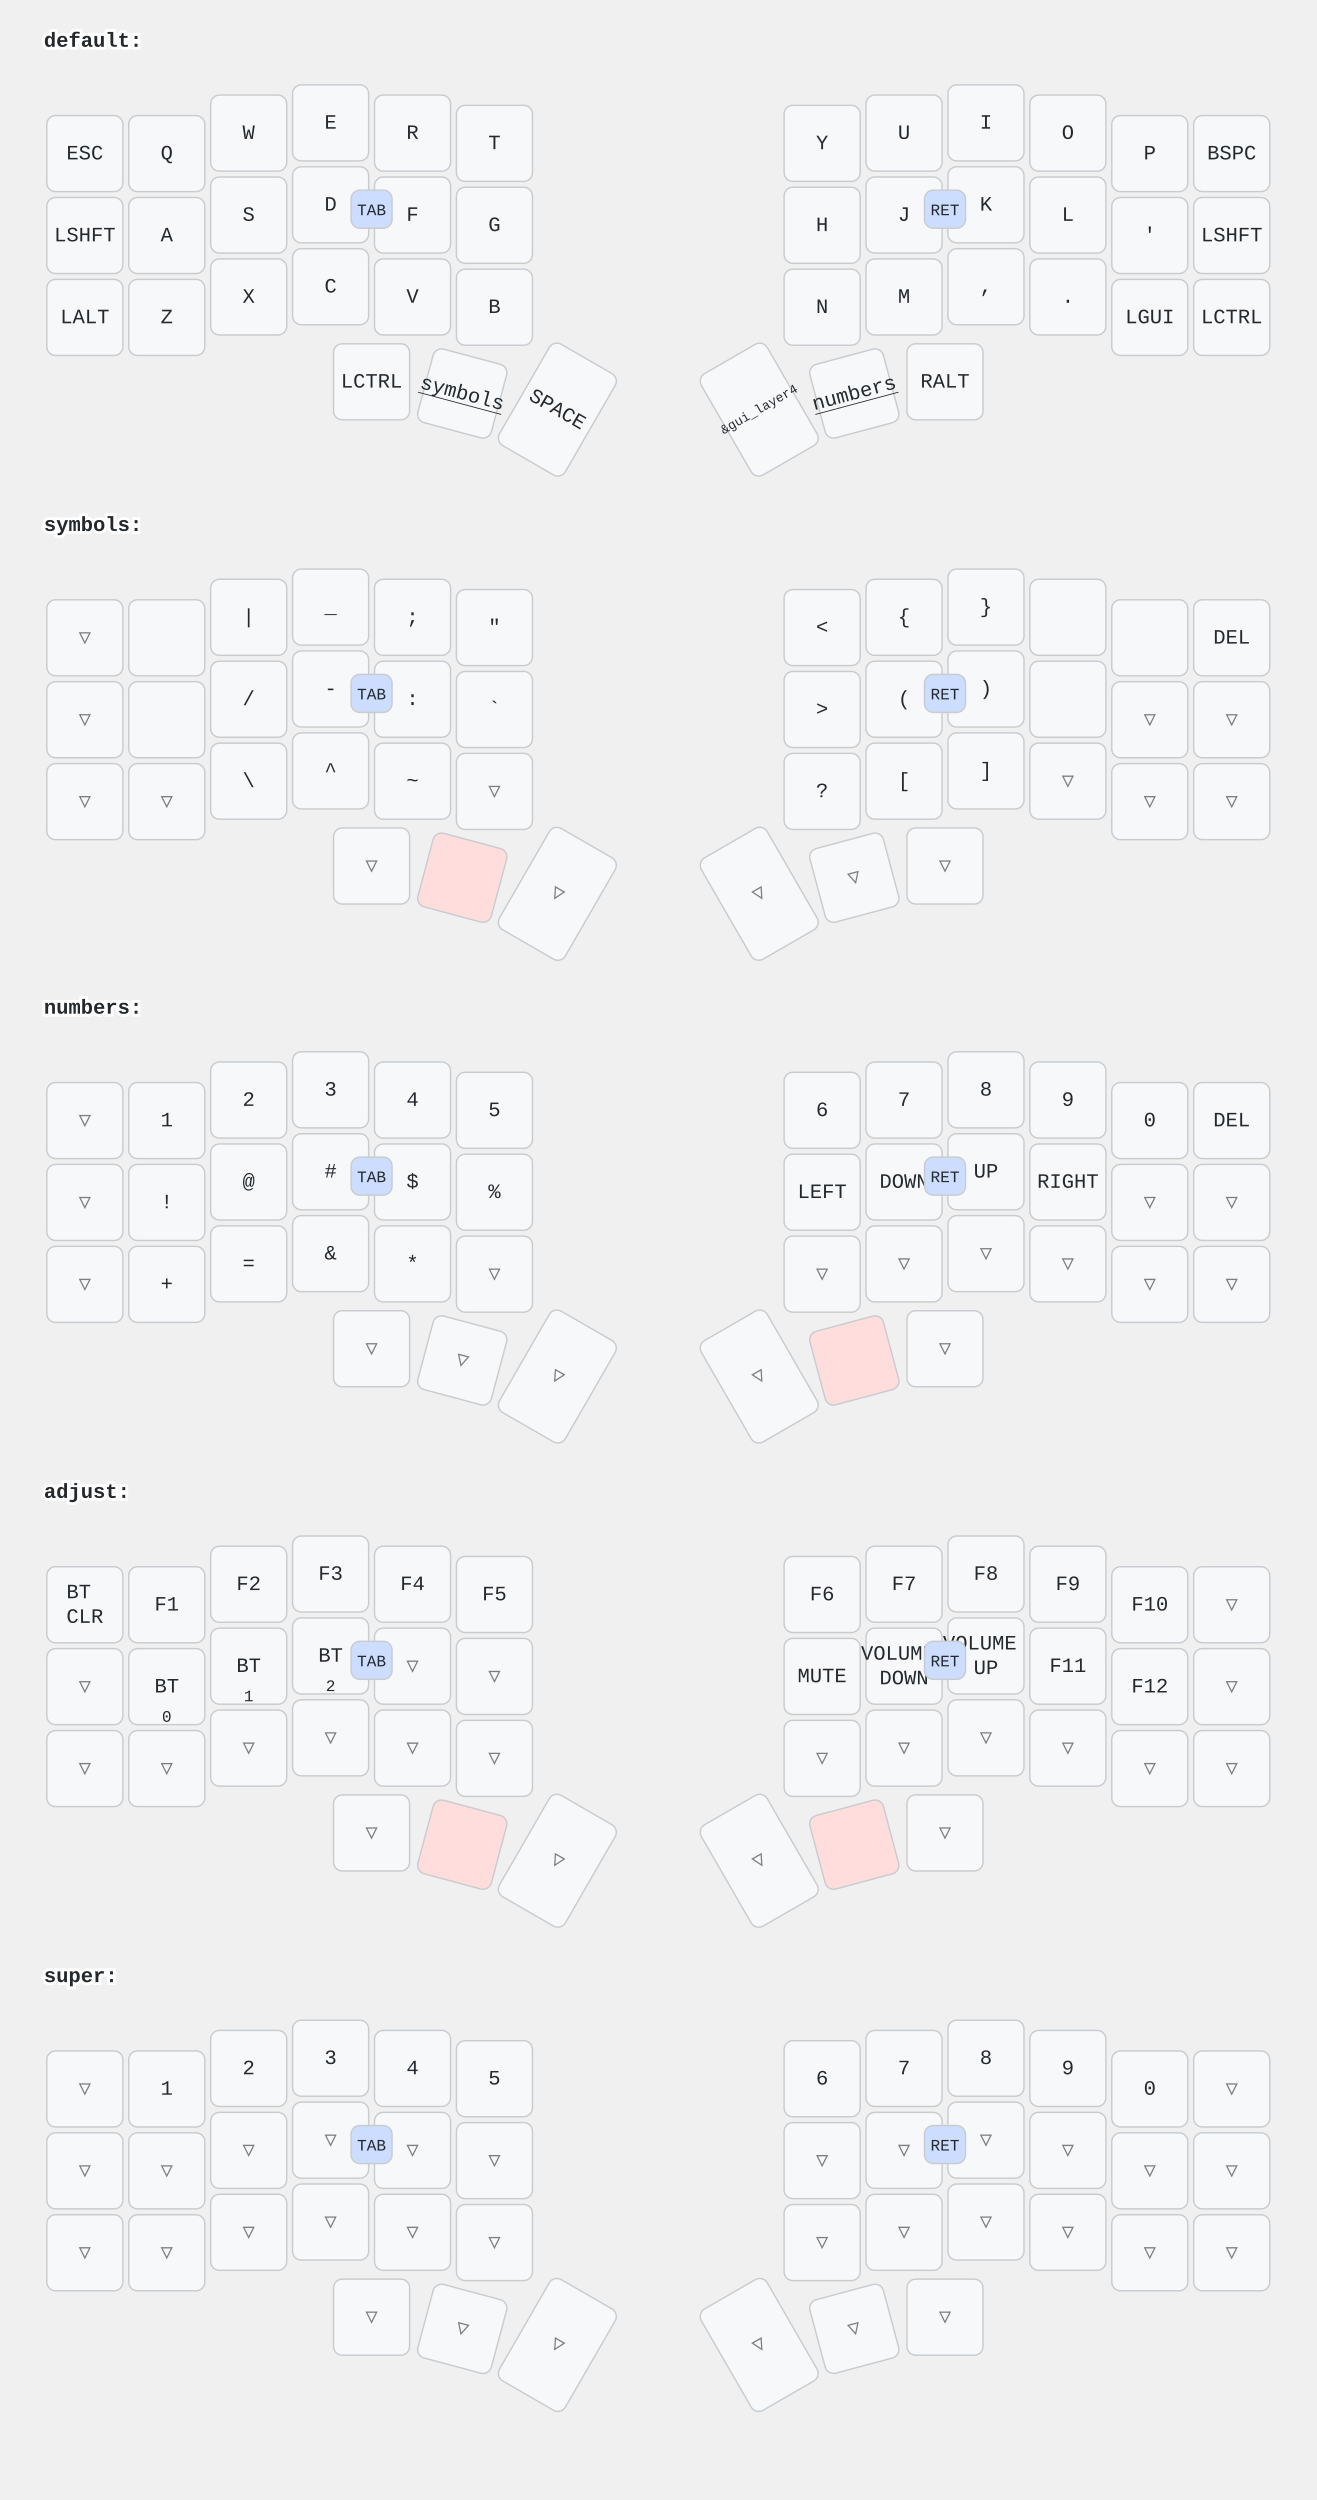
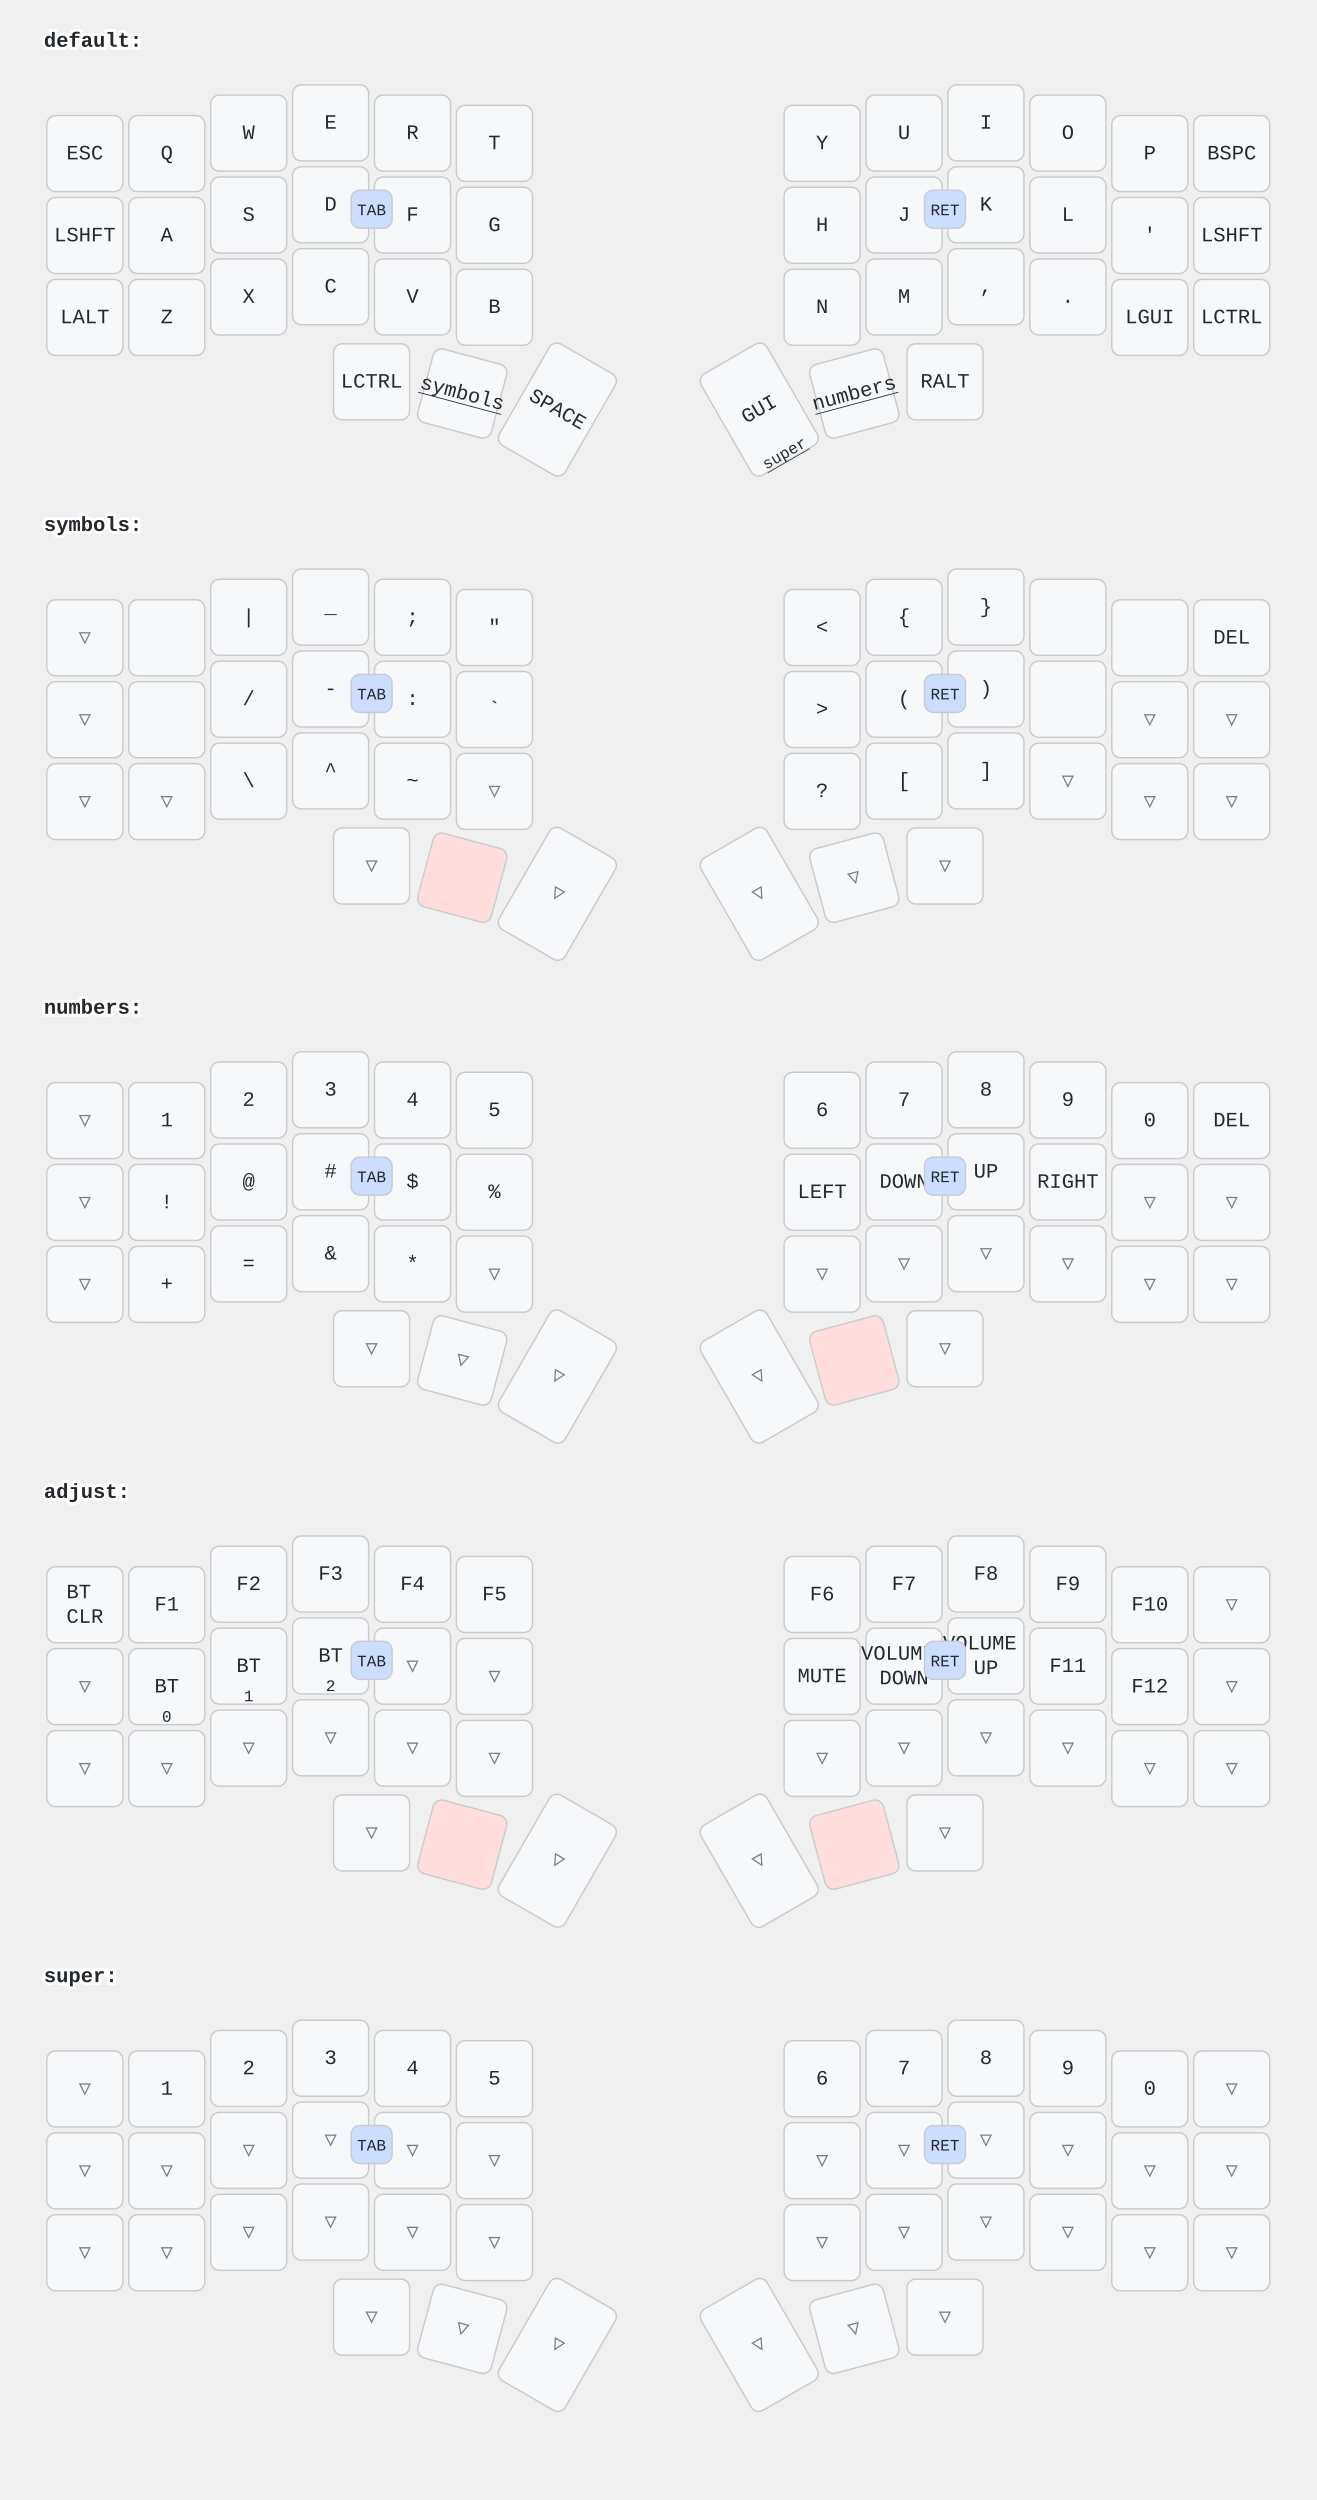
<svg xmlns="http://www.w3.org/2000/svg" width="900" height="1709" viewBox="0 0 900 1709" class="keymap">
  <style>/* inherit to force styles through use tags */
svg path {
    fill: inherit;
}

/* font and background color specifications */
svg.keymap {
    font-family: SFMono-Regular,Consolas,Liberation Mono,Menlo,monospace;
    font-size: 14px;
    font-kerning: normal;
    text-rendering: optimizeLegibility;
    fill: #24292e;
}

/* default key styling */
rect.key {
    fill: #f6f8fa;
}

rect.key, rect.combo {
    stroke: #c9cccf;
    stroke-width: 1;
}

/* default key side styling, only used is draw_key_sides is set */
rect.side {
    filter: brightness(90%);
}

/* color accent for combo boxes */
rect.combo, rect.combo-separate {
    fill: #cdf;
}

/* color accent for held keys */
rect.held, rect.combo.held {
    fill: #fdd;
}

/* color accent for ghost (optional) keys */
rect.ghost, rect.combo.ghost {
    stroke-dasharray: 4, 4;
    stroke-width: 2;
}

text {
    text-anchor: middle;
    dominant-baseline: middle;
}

/* styling for layer labels */
text.label {
    font-weight: bold;
    text-anchor: start;
    stroke: white;
    stroke-width: 4;
    paint-order: stroke;
}

/* styling for optional footer */
text.footer {
    text-anchor: end;
    dominant-baseline: auto;
    stroke: white;
    stroke-width: 4;
    paint-order: stroke;
}

/* styling for combo tap, and key non-tap label text */
text.combo, text.hold, text.shifted, text.left, text.right, text.tl, text.tr, text.bl, text.br {
    font-size: 11px;
}

text.hold, text.bl, text.br {
    text-anchor: middle;
    dominant-baseline: auto;
}

text.shifted, text.tl, text.tr {
    text-anchor: middle;
    dominant-baseline: hanging;
}

text.left, text.tl, text.bl {
    text-anchor: start;
}

text.right, text.tr, text.br {
    text-anchor: end;
}

text.layer-activator {
    text-decoration: underline;
}

/* styling for hold/shifted label text in combo box */
text.combo.hold, text.combo.shifted, text.combo.left, text.combo.right {
    font-size: 8px;
}

/* lighter symbol for transparent keys */
text.trans {
    fill: #7b7e81;
}

/* styling for combo dendrons */
path.combo {
    stroke-width: 1;
    stroke: gray;
    fill: none;
}

/* Start Tabler Icons Cleanup */
/* cannot use height/width with glyphs */
.icon-tabler &gt; path {
    fill: inherit;
    stroke: inherit;
    stroke-width: 2;
}
/* hide tabler's default box */
.icon-tabler &gt; path[stroke="none"][fill="none"] {
    visibility: hidden;
}
/* End Tabler Icons Cleanup */
</style>
  <g transform="translate(30, 0)" class="layer-default">
    <text x="0" y="28" class="label" id="default">default:</text>
    <g transform="translate(0, 56)">
      <g transform="translate(28, 49)" class="key keypos-0">
        <rect rx="6" ry="6" x="-26" y="-26" width="52" height="52" class="key" />
        <text x="0" y="0" class="key tap">ESC</text>
      </g>
      <g transform="translate(84, 49)" class="key keypos-1">
        <rect rx="6" ry="6" x="-26" y="-26" width="52" height="52" class="key" />
        <text x="0" y="0" class="key tap">Q</text>
      </g>
      <g transform="translate(140, 35)" class="key keypos-2">
        <rect rx="6" ry="6" x="-26" y="-26" width="52" height="52" class="key" />
        <text x="0" y="0" class="key tap">W</text>
      </g>
      <g transform="translate(196, 28)" class="key keypos-3">
        <rect rx="6" ry="6" x="-26" y="-26" width="52" height="52" class="key" />
        <text x="0" y="0" class="key tap">E</text>
      </g>
      <g transform="translate(252, 35)" class="key keypos-4">
        <rect rx="6" ry="6" x="-26" y="-26" width="52" height="52" class="key" />
        <text x="0" y="0" class="key tap">R</text>
      </g>
      <g transform="translate(308, 42)" class="key keypos-5">
        <rect rx="6" ry="6" x="-26" y="-26" width="52" height="52" class="key" />
        <text x="0" y="0" class="key tap">T</text>
      </g>
      <g transform="translate(532, 42)" class="key keypos-6">
        <rect rx="6" ry="6" x="-26" y="-26" width="52" height="52" class="key" />
        <text x="0" y="0" class="key tap">Y</text>
      </g>
      <g transform="translate(588, 35)" class="key keypos-7">
        <rect rx="6" ry="6" x="-26" y="-26" width="52" height="52" class="key" />
        <text x="0" y="0" class="key tap">U</text>
      </g>
      <g transform="translate(644, 28)" class="key keypos-8">
        <rect rx="6" ry="6" x="-26" y="-26" width="52" height="52" class="key" />
        <text x="0" y="0" class="key tap">I</text>
      </g>
      <g transform="translate(700, 35)" class="key keypos-9">
        <rect rx="6" ry="6" x="-26" y="-26" width="52" height="52" class="key" />
        <text x="0" y="0" class="key tap">O</text>
      </g>
      <g transform="translate(756, 49)" class="key keypos-10">
        <rect rx="6" ry="6" x="-26" y="-26" width="52" height="52" class="key" />
        <text x="0" y="0" class="key tap">P</text>
      </g>
      <g transform="translate(812, 49)" class="key keypos-11">
        <rect rx="6" ry="6" x="-26" y="-26" width="52" height="52" class="key" />
        <text x="0" y="0" class="key tap">BSPC</text>
      </g>
      <g transform="translate(28, 105)" class="key keypos-12">
        <rect rx="6" ry="6" x="-26" y="-26" width="52" height="52" class="key" />
        <text x="0" y="0" class="key tap">LSHFT</text>
      </g>
      <g transform="translate(84, 105)" class="key keypos-13">
        <rect rx="6" ry="6" x="-26" y="-26" width="52" height="52" class="key" />
        <text x="0" y="0" class="key tap">A</text>
      </g>
      <g transform="translate(140, 91)" class="key keypos-14">
        <rect rx="6" ry="6" x="-26" y="-26" width="52" height="52" class="key" />
        <text x="0" y="0" class="key tap">S</text>
      </g>
      <g transform="translate(196, 84)" class="key keypos-15">
        <rect rx="6" ry="6" x="-26" y="-26" width="52" height="52" class="key" />
        <text x="0" y="0" class="key tap">D</text>
      </g>
      <g transform="translate(252, 91)" class="key keypos-16">
        <rect rx="6" ry="6" x="-26" y="-26" width="52" height="52" class="key" />
        <text x="0" y="0" class="key tap">F</text>
      </g>
      <g transform="translate(308, 98)" class="key keypos-17">
        <rect rx="6" ry="6" x="-26" y="-26" width="52" height="52" class="key" />
        <text x="0" y="0" class="key tap">G</text>
      </g>
      <g transform="translate(532, 98)" class="key keypos-18">
        <rect rx="6" ry="6" x="-26" y="-26" width="52" height="52" class="key" />
        <text x="0" y="0" class="key tap">H</text>
      </g>
      <g transform="translate(588, 91)" class="key keypos-19">
        <rect rx="6" ry="6" x="-26" y="-26" width="52" height="52" class="key" />
        <text x="0" y="0" class="key tap">J</text>
      </g>
      <g transform="translate(644, 84)" class="key keypos-20">
        <rect rx="6" ry="6" x="-26" y="-26" width="52" height="52" class="key" />
        <text x="0" y="0" class="key tap">K</text>
      </g>
      <g transform="translate(700, 91)" class="key keypos-21">
        <rect rx="6" ry="6" x="-26" y="-26" width="52" height="52" class="key" />
        <text x="0" y="0" class="key tap">L</text>
      </g>
      <g transform="translate(756, 105)" class="key keypos-22">
        <rect rx="6" ry="6" x="-26" y="-26" width="52" height="52" class="key" />
        <text x="0" y="0" class="key tap">'</text>
      </g>
      <g transform="translate(812, 105)" class="key keypos-23">
        <rect rx="6" ry="6" x="-26" y="-26" width="52" height="52" class="key" />
        <text x="0" y="0" class="key tap">LSHFT</text>
      </g>
      <g transform="translate(28, 161)" class="key keypos-24">
        <rect rx="6" ry="6" x="-26" y="-26" width="52" height="52" class="key" />
        <text x="0" y="0" class="key tap">LALT</text>
      </g>
      <g transform="translate(84, 161)" class="key keypos-25">
        <rect rx="6" ry="6" x="-26" y="-26" width="52" height="52" class="key" />
        <text x="0" y="0" class="key tap">Z</text>
      </g>
      <g transform="translate(140, 147)" class="key keypos-26">
        <rect rx="6" ry="6" x="-26" y="-26" width="52" height="52" class="key" />
        <text x="0" y="0" class="key tap">X</text>
      </g>
      <g transform="translate(196, 140)" class="key keypos-27">
        <rect rx="6" ry="6" x="-26" y="-26" width="52" height="52" class="key" />
        <text x="0" y="0" class="key tap">C</text>
      </g>
      <g transform="translate(252, 147)" class="key keypos-28">
        <rect rx="6" ry="6" x="-26" y="-26" width="52" height="52" class="key" />
        <text x="0" y="0" class="key tap">V</text>
      </g>
      <g transform="translate(308, 154)" class="key keypos-29">
        <rect rx="6" ry="6" x="-26" y="-26" width="52" height="52" class="key" />
        <text x="0" y="0" class="key tap">B</text>
      </g>
      <g transform="translate(532, 154)" class="key keypos-30">
        <rect rx="6" ry="6" x="-26" y="-26" width="52" height="52" class="key" />
        <text x="0" y="0" class="key tap">N</text>
      </g>
      <g transform="translate(588, 147)" class="key keypos-31">
        <rect rx="6" ry="6" x="-26" y="-26" width="52" height="52" class="key" />
        <text x="0" y="0" class="key tap">M</text>
      </g>
      <g transform="translate(644, 140)" class="key keypos-32">
        <rect rx="6" ry="6" x="-26" y="-26" width="52" height="52" class="key" />
        <text x="0" y="0" class="key tap">,</text>
      </g>
      <g transform="translate(700, 147)" class="key keypos-33">
        <rect rx="6" ry="6" x="-26" y="-26" width="52" height="52" class="key" />
        <text x="0" y="0" class="key tap">.</text>
      </g>
      <g transform="translate(756, 161)" class="key keypos-34">
        <rect rx="6" ry="6" x="-26" y="-26" width="52" height="52" class="key" />
        <text x="0" y="0" class="key tap">LGUI</text>
      </g>
      <g transform="translate(812, 161)" class="key keypos-35">
        <rect rx="6" ry="6" x="-26" y="-26" width="52" height="52" class="key" />
        <text x="0" y="0" class="key tap">LCTRL</text>
      </g>
      <g transform="translate(224, 205)" class="key keypos-36">
        <rect rx="6" ry="6" x="-26" y="-26" width="52" height="52" class="key" />
        <text x="0" y="0" class="key tap">LCTRL</text>
      </g>
      <g transform="translate(286, 213) rotate(15.0)" class="key keypos-37">
        <rect rx="6" ry="6" x="-26" y="-26" width="52" height="52" class="key" />
        <a href="#symbols">
          <text x="0" y="0" class="key tap layer-activator">symbols</text>
        </a>
      </g>
      <g transform="translate(351, 224) rotate(30.0)" class="key keypos-38">
        <rect rx="6" ry="6" x="-26" y="-40" width="52" height="80" class="key" />
        <text x="0" y="0" class="key tap">SPACE</text>
      </g>
      <g transform="translate(489, 224) rotate(-30.0)" class="key keypos-39">
        <rect rx="6" ry="6" x="-26" y="-40" width="52" height="80" class="key" />
-         <text x="0" y="0" class="key tap">
-           <tspan style="font-size: 64%">&amp;gui_layer4</tspan>
-         </text>
+         <text x="0" y="0" class="key tap">GUI</text>
+         <a href="#super">
+           <text x="0" y="38" class="key hold layer-activator">super</text>
+         </a>
      </g>
      <g transform="translate(554, 213) rotate(-15.0)" class="key keypos-40">
        <rect rx="6" ry="6" x="-26" y="-26" width="52" height="52" class="key" />
        <a href="#numbers">
          <text x="0" y="0" class="key tap layer-activator">numbers</text>
        </a>
      </g>
      <g transform="translate(616, 205)" class="key keypos-41">
        <rect rx="6" ry="6" x="-26" y="-26" width="52" height="52" class="key" />
        <text x="0" y="0" class="key tap">RALT</text>
      </g>
      <g class="combo combopos-0">
        <rect rx="6" ry="6" x="602" y="74" width="28" height="26" class="combo" />
        <text x="616" y="88" class="combo tap">RET</text>
      </g>
      <g class="combo combopos-1">
        <rect rx="6" ry="6" x="210" y="74" width="28" height="26" class="combo" />
        <text x="224" y="88" class="combo tap">TAB</text>
      </g>
    </g>
  </g>
  <g transform="translate(30, 331)" class="layer-symbols">
    <text x="0" y="28" class="label" id="symbols">symbols:</text>
    <g transform="translate(0, 56)">
      <g transform="translate(28, 49)" class="key trans keypos-0">
        <rect rx="6" ry="6" x="-26" y="-26" width="52" height="52" class="key trans" />
        <text x="0" y="0" class="key trans tap">▽</text>
      </g>
      <g transform="translate(84, 49)" class="key keypos-1">
        <rect rx="6" ry="6" x="-26" y="-26" width="52" height="52" class="key" />
      </g>
      <g transform="translate(140, 35)" class="key keypos-2">
        <rect rx="6" ry="6" x="-26" y="-26" width="52" height="52" class="key" />
        <text x="0" y="0" class="key tap">|</text>
      </g>
      <g transform="translate(196, 28)" class="key keypos-3">
        <rect rx="6" ry="6" x="-26" y="-26" width="52" height="52" class="key" />
        <text x="0" y="0" class="key tap">_</text>
      </g>
      <g transform="translate(252, 35)" class="key keypos-4">
        <rect rx="6" ry="6" x="-26" y="-26" width="52" height="52" class="key" />
        <text x="0" y="0" class="key tap">;</text>
      </g>
      <g transform="translate(308, 42)" class="key keypos-5">
        <rect rx="6" ry="6" x="-26" y="-26" width="52" height="52" class="key" />
        <text x="0" y="0" class="key tap">"</text>
      </g>
      <g transform="translate(532, 42)" class="key keypos-6">
        <rect rx="6" ry="6" x="-26" y="-26" width="52" height="52" class="key" />
        <text x="0" y="0" class="key tap">&lt;</text>
      </g>
      <g transform="translate(588, 35)" class="key keypos-7">
        <rect rx="6" ry="6" x="-26" y="-26" width="52" height="52" class="key" />
        <text x="0" y="0" class="key tap">{</text>
      </g>
      <g transform="translate(644, 28)" class="key keypos-8">
        <rect rx="6" ry="6" x="-26" y="-26" width="52" height="52" class="key" />
        <text x="0" y="0" class="key tap">}</text>
      </g>
      <g transform="translate(700, 35)" class="key keypos-9">
        <rect rx="6" ry="6" x="-26" y="-26" width="52" height="52" class="key" />
      </g>
      <g transform="translate(756, 49)" class="key keypos-10">
        <rect rx="6" ry="6" x="-26" y="-26" width="52" height="52" class="key" />
      </g>
      <g transform="translate(812, 49)" class="key keypos-11">
        <rect rx="6" ry="6" x="-26" y="-26" width="52" height="52" class="key" />
        <text x="0" y="0" class="key tap">DEL</text>
      </g>
      <g transform="translate(28, 105)" class="key trans keypos-12">
        <rect rx="6" ry="6" x="-26" y="-26" width="52" height="52" class="key trans" />
        <text x="0" y="0" class="key trans tap">▽</text>
      </g>
      <g transform="translate(84, 105)" class="key keypos-13">
        <rect rx="6" ry="6" x="-26" y="-26" width="52" height="52" class="key" />
      </g>
      <g transform="translate(140, 91)" class="key keypos-14">
        <rect rx="6" ry="6" x="-26" y="-26" width="52" height="52" class="key" />
        <text x="0" y="0" class="key tap">/</text>
      </g>
      <g transform="translate(196, 84)" class="key keypos-15">
        <rect rx="6" ry="6" x="-26" y="-26" width="52" height="52" class="key" />
        <text x="0" y="0" class="key tap">-</text>
      </g>
      <g transform="translate(252, 91)" class="key keypos-16">
        <rect rx="6" ry="6" x="-26" y="-26" width="52" height="52" class="key" />
        <text x="0" y="0" class="key tap">:</text>
      </g>
      <g transform="translate(308, 98)" class="key keypos-17">
        <rect rx="6" ry="6" x="-26" y="-26" width="52" height="52" class="key" />
        <text x="0" y="0" class="key tap">`</text>
      </g>
      <g transform="translate(532, 98)" class="key keypos-18">
        <rect rx="6" ry="6" x="-26" y="-26" width="52" height="52" class="key" />
        <text x="0" y="0" class="key tap">&gt;</text>
      </g>
      <g transform="translate(588, 91)" class="key keypos-19">
        <rect rx="6" ry="6" x="-26" y="-26" width="52" height="52" class="key" />
        <text x="0" y="0" class="key tap">(</text>
      </g>
      <g transform="translate(644, 84)" class="key keypos-20">
        <rect rx="6" ry="6" x="-26" y="-26" width="52" height="52" class="key" />
        <text x="0" y="0" class="key tap">)</text>
      </g>
      <g transform="translate(700, 91)" class="key keypos-21">
        <rect rx="6" ry="6" x="-26" y="-26" width="52" height="52" class="key" />
      </g>
      <g transform="translate(756, 105)" class="key trans keypos-22">
        <rect rx="6" ry="6" x="-26" y="-26" width="52" height="52" class="key trans" />
        <text x="0" y="0" class="key trans tap">▽</text>
      </g>
      <g transform="translate(812, 105)" class="key trans keypos-23">
        <rect rx="6" ry="6" x="-26" y="-26" width="52" height="52" class="key trans" />
        <text x="0" y="0" class="key trans tap">▽</text>
      </g>
      <g transform="translate(28, 161)" class="key trans keypos-24">
        <rect rx="6" ry="6" x="-26" y="-26" width="52" height="52" class="key trans" />
        <text x="0" y="0" class="key trans tap">▽</text>
      </g>
      <g transform="translate(84, 161)" class="key trans keypos-25">
        <rect rx="6" ry="6" x="-26" y="-26" width="52" height="52" class="key trans" />
        <text x="0" y="0" class="key trans tap">▽</text>
      </g>
      <g transform="translate(140, 147)" class="key keypos-26">
        <rect rx="6" ry="6" x="-26" y="-26" width="52" height="52" class="key" />
        <text x="0" y="0" class="key tap">\</text>
      </g>
      <g transform="translate(196, 140)" class="key keypos-27">
        <rect rx="6" ry="6" x="-26" y="-26" width="52" height="52" class="key" />
        <text x="0" y="0" class="key tap">^</text>
      </g>
      <g transform="translate(252, 147)" class="key keypos-28">
        <rect rx="6" ry="6" x="-26" y="-26" width="52" height="52" class="key" />
        <text x="0" y="0" class="key tap">~</text>
      </g>
      <g transform="translate(308, 154)" class="key trans keypos-29">
        <rect rx="6" ry="6" x="-26" y="-26" width="52" height="52" class="key trans" />
        <text x="0" y="0" class="key trans tap">▽</text>
      </g>
      <g transform="translate(532, 154)" class="key keypos-30">
        <rect rx="6" ry="6" x="-26" y="-26" width="52" height="52" class="key" />
        <text x="0" y="0" class="key tap">?</text>
      </g>
      <g transform="translate(588, 147)" class="key keypos-31">
        <rect rx="6" ry="6" x="-26" y="-26" width="52" height="52" class="key" />
        <text x="0" y="0" class="key tap">[</text>
      </g>
      <g transform="translate(644, 140)" class="key keypos-32">
        <rect rx="6" ry="6" x="-26" y="-26" width="52" height="52" class="key" />
        <text x="0" y="0" class="key tap">]</text>
      </g>
      <g transform="translate(700, 147)" class="key trans keypos-33">
        <rect rx="6" ry="6" x="-26" y="-26" width="52" height="52" class="key trans" />
        <text x="0" y="0" class="key trans tap">▽</text>
      </g>
      <g transform="translate(756, 161)" class="key trans keypos-34">
        <rect rx="6" ry="6" x="-26" y="-26" width="52" height="52" class="key trans" />
        <text x="0" y="0" class="key trans tap">▽</text>
      </g>
      <g transform="translate(812, 161)" class="key trans keypos-35">
        <rect rx="6" ry="6" x="-26" y="-26" width="52" height="52" class="key trans" />
        <text x="0" y="0" class="key trans tap">▽</text>
      </g>
      <g transform="translate(224, 205)" class="key trans keypos-36">
        <rect rx="6" ry="6" x="-26" y="-26" width="52" height="52" class="key trans" />
        <text x="0" y="0" class="key trans tap">▽</text>
      </g>
      <g transform="translate(286, 213) rotate(15.0)" class="key held keypos-37">
        <rect rx="6" ry="6" x="-26" y="-26" width="52" height="52" class="key held" />
      </g>
      <g transform="translate(351, 224) rotate(30.0)" class="key trans keypos-38">
        <rect rx="6" ry="6" x="-26" y="-40" width="52" height="80" class="key trans" />
        <text x="0" y="0" class="key trans tap">▽</text>
      </g>
      <g transform="translate(489, 224) rotate(-30.0)" class="key trans keypos-39">
        <rect rx="6" ry="6" x="-26" y="-40" width="52" height="80" class="key trans" />
        <text x="0" y="0" class="key trans tap">▽</text>
      </g>
      <g transform="translate(554, 213) rotate(-15.0)" class="key trans keypos-40">
        <rect rx="6" ry="6" x="-26" y="-26" width="52" height="52" class="key trans" />
        <text x="0" y="0" class="key trans tap">▽</text>
      </g>
      <g transform="translate(616, 205)" class="key trans keypos-41">
        <rect rx="6" ry="6" x="-26" y="-26" width="52" height="52" class="key trans" />
        <text x="0" y="0" class="key trans tap">▽</text>
      </g>
      <g class="combo combopos-0">
        <rect rx="6" ry="6" x="602" y="74" width="28" height="26" class="combo" />
        <text x="616" y="88" class="combo tap">RET</text>
      </g>
      <g class="combo combopos-1">
        <rect rx="6" ry="6" x="210" y="74" width="28" height="26" class="combo" />
        <text x="224" y="88" class="combo tap">TAB</text>
      </g>
    </g>
  </g>
  <g transform="translate(30, 661)" class="layer-numbers">
    <text x="0" y="28" class="label" id="numbers">numbers:</text>
    <g transform="translate(0, 56)">
      <g transform="translate(28, 49)" class="key trans keypos-0">
        <rect rx="6" ry="6" x="-26" y="-26" width="52" height="52" class="key trans" />
        <text x="0" y="0" class="key trans tap">▽</text>
      </g>
      <g transform="translate(84, 49)" class="key keypos-1">
        <rect rx="6" ry="6" x="-26" y="-26" width="52" height="52" class="key" />
        <text x="0" y="0" class="key tap">1</text>
      </g>
      <g transform="translate(140, 35)" class="key keypos-2">
        <rect rx="6" ry="6" x="-26" y="-26" width="52" height="52" class="key" />
        <text x="0" y="0" class="key tap">2</text>
      </g>
      <g transform="translate(196, 28)" class="key keypos-3">
        <rect rx="6" ry="6" x="-26" y="-26" width="52" height="52" class="key" />
        <text x="0" y="0" class="key tap">3</text>
      </g>
      <g transform="translate(252, 35)" class="key keypos-4">
        <rect rx="6" ry="6" x="-26" y="-26" width="52" height="52" class="key" />
        <text x="0" y="0" class="key tap">4</text>
      </g>
      <g transform="translate(308, 42)" class="key keypos-5">
        <rect rx="6" ry="6" x="-26" y="-26" width="52" height="52" class="key" />
        <text x="0" y="0" class="key tap">5</text>
      </g>
      <g transform="translate(532, 42)" class="key keypos-6">
        <rect rx="6" ry="6" x="-26" y="-26" width="52" height="52" class="key" />
        <text x="0" y="0" class="key tap">6</text>
      </g>
      <g transform="translate(588, 35)" class="key keypos-7">
        <rect rx="6" ry="6" x="-26" y="-26" width="52" height="52" class="key" />
        <text x="0" y="0" class="key tap">7</text>
      </g>
      <g transform="translate(644, 28)" class="key keypos-8">
        <rect rx="6" ry="6" x="-26" y="-26" width="52" height="52" class="key" />
        <text x="0" y="0" class="key tap">8</text>
      </g>
      <g transform="translate(700, 35)" class="key keypos-9">
        <rect rx="6" ry="6" x="-26" y="-26" width="52" height="52" class="key" />
        <text x="0" y="0" class="key tap">9</text>
      </g>
      <g transform="translate(756, 49)" class="key keypos-10">
        <rect rx="6" ry="6" x="-26" y="-26" width="52" height="52" class="key" />
        <text x="0" y="0" class="key tap">0</text>
      </g>
      <g transform="translate(812, 49)" class="key keypos-11">
        <rect rx="6" ry="6" x="-26" y="-26" width="52" height="52" class="key" />
        <text x="0" y="0" class="key tap">DEL</text>
      </g>
      <g transform="translate(28, 105)" class="key trans keypos-12">
        <rect rx="6" ry="6" x="-26" y="-26" width="52" height="52" class="key trans" />
        <text x="0" y="0" class="key trans tap">▽</text>
      </g>
      <g transform="translate(84, 105)" class="key keypos-13">
        <rect rx="6" ry="6" x="-26" y="-26" width="52" height="52" class="key" />
        <text x="0" y="0" class="key tap">!</text>
      </g>
      <g transform="translate(140, 91)" class="key keypos-14">
        <rect rx="6" ry="6" x="-26" y="-26" width="52" height="52" class="key" />
        <text x="0" y="0" class="key tap">@</text>
      </g>
      <g transform="translate(196, 84)" class="key keypos-15">
        <rect rx="6" ry="6" x="-26" y="-26" width="52" height="52" class="key" />
        <text x="0" y="0" class="key tap">#</text>
      </g>
      <g transform="translate(252, 91)" class="key keypos-16">
        <rect rx="6" ry="6" x="-26" y="-26" width="52" height="52" class="key" />
        <text x="0" y="0" class="key tap">$</text>
      </g>
      <g transform="translate(308, 98)" class="key keypos-17">
        <rect rx="6" ry="6" x="-26" y="-26" width="52" height="52" class="key" />
        <text x="0" y="0" class="key tap">%</text>
      </g>
      <g transform="translate(532, 98)" class="key keypos-18">
        <rect rx="6" ry="6" x="-26" y="-26" width="52" height="52" class="key" />
        <text x="0" y="0" class="key tap">LEFT</text>
      </g>
      <g transform="translate(588, 91)" class="key keypos-19">
        <rect rx="6" ry="6" x="-26" y="-26" width="52" height="52" class="key" />
        <text x="0" y="0" class="key tap">DOWN</text>
      </g>
      <g transform="translate(644, 84)" class="key keypos-20">
        <rect rx="6" ry="6" x="-26" y="-26" width="52" height="52" class="key" />
        <text x="0" y="0" class="key tap">UP</text>
      </g>
      <g transform="translate(700, 91)" class="key keypos-21">
        <rect rx="6" ry="6" x="-26" y="-26" width="52" height="52" class="key" />
        <text x="0" y="0" class="key tap">RIGHT</text>
      </g>
      <g transform="translate(756, 105)" class="key trans keypos-22">
        <rect rx="6" ry="6" x="-26" y="-26" width="52" height="52" class="key trans" />
        <text x="0" y="0" class="key trans tap">▽</text>
      </g>
      <g transform="translate(812, 105)" class="key trans keypos-23">
        <rect rx="6" ry="6" x="-26" y="-26" width="52" height="52" class="key trans" />
        <text x="0" y="0" class="key trans tap">▽</text>
      </g>
      <g transform="translate(28, 161)" class="key trans keypos-24">
        <rect rx="6" ry="6" x="-26" y="-26" width="52" height="52" class="key trans" />
        <text x="0" y="0" class="key trans tap">▽</text>
      </g>
      <g transform="translate(84, 161)" class="key keypos-25">
        <rect rx="6" ry="6" x="-26" y="-26" width="52" height="52" class="key" />
        <text x="0" y="0" class="key tap">+</text>
      </g>
      <g transform="translate(140, 147)" class="key keypos-26">
        <rect rx="6" ry="6" x="-26" y="-26" width="52" height="52" class="key" />
        <text x="0" y="0" class="key tap">=</text>
      </g>
      <g transform="translate(196, 140)" class="key keypos-27">
        <rect rx="6" ry="6" x="-26" y="-26" width="52" height="52" class="key" />
        <text x="0" y="0" class="key tap">&amp;</text>
      </g>
      <g transform="translate(252, 147)" class="key keypos-28">
        <rect rx="6" ry="6" x="-26" y="-26" width="52" height="52" class="key" />
        <text x="0" y="0" class="key tap">*</text>
      </g>
      <g transform="translate(308, 154)" class="key trans keypos-29">
        <rect rx="6" ry="6" x="-26" y="-26" width="52" height="52" class="key trans" />
        <text x="0" y="0" class="key trans tap">▽</text>
      </g>
      <g transform="translate(532, 154)" class="key trans keypos-30">
        <rect rx="6" ry="6" x="-26" y="-26" width="52" height="52" class="key trans" />
        <text x="0" y="0" class="key trans tap">▽</text>
      </g>
      <g transform="translate(588, 147)" class="key trans keypos-31">
        <rect rx="6" ry="6" x="-26" y="-26" width="52" height="52" class="key trans" />
        <text x="0" y="0" class="key trans tap">▽</text>
      </g>
      <g transform="translate(644, 140)" class="key trans keypos-32">
        <rect rx="6" ry="6" x="-26" y="-26" width="52" height="52" class="key trans" />
        <text x="0" y="0" class="key trans tap">▽</text>
      </g>
      <g transform="translate(700, 147)" class="key trans keypos-33">
        <rect rx="6" ry="6" x="-26" y="-26" width="52" height="52" class="key trans" />
        <text x="0" y="0" class="key trans tap">▽</text>
      </g>
      <g transform="translate(756, 161)" class="key trans keypos-34">
        <rect rx="6" ry="6" x="-26" y="-26" width="52" height="52" class="key trans" />
        <text x="0" y="0" class="key trans tap">▽</text>
      </g>
      <g transform="translate(812, 161)" class="key trans keypos-35">
        <rect rx="6" ry="6" x="-26" y="-26" width="52" height="52" class="key trans" />
        <text x="0" y="0" class="key trans tap">▽</text>
      </g>
      <g transform="translate(224, 205)" class="key trans keypos-36">
        <rect rx="6" ry="6" x="-26" y="-26" width="52" height="52" class="key trans" />
        <text x="0" y="0" class="key trans tap">▽</text>
      </g>
      <g transform="translate(286, 213) rotate(15.0)" class="key trans keypos-37">
        <rect rx="6" ry="6" x="-26" y="-26" width="52" height="52" class="key trans" />
        <text x="0" y="0" class="key trans tap">▽</text>
      </g>
      <g transform="translate(351, 224) rotate(30.0)" class="key trans keypos-38">
        <rect rx="6" ry="6" x="-26" y="-40" width="52" height="80" class="key trans" />
        <text x="0" y="0" class="key trans tap">▽</text>
      </g>
      <g transform="translate(489, 224) rotate(-30.0)" class="key trans keypos-39">
        <rect rx="6" ry="6" x="-26" y="-40" width="52" height="80" class="key trans" />
        <text x="0" y="0" class="key trans tap">▽</text>
      </g>
      <g transform="translate(554, 213) rotate(-15.0)" class="key held keypos-40">
        <rect rx="6" ry="6" x="-26" y="-26" width="52" height="52" class="key held" />
      </g>
      <g transform="translate(616, 205)" class="key trans keypos-41">
        <rect rx="6" ry="6" x="-26" y="-26" width="52" height="52" class="key trans" />
        <text x="0" y="0" class="key trans tap">▽</text>
      </g>
      <g class="combo combopos-0">
        <rect rx="6" ry="6" x="602" y="74" width="28" height="26" class="combo" />
        <text x="616" y="88" class="combo tap">RET</text>
      </g>
      <g class="combo combopos-1">
        <rect rx="6" ry="6" x="210" y="74" width="28" height="26" class="combo" />
        <text x="224" y="88" class="combo tap">TAB</text>
      </g>
    </g>
  </g>
  <g transform="translate(30, 992)" class="layer-adjust">
    <text x="0" y="28" class="label" id="adjust">adjust:</text>
    <g transform="translate(0, 56)">
      <g transform="translate(28, 49)" class="key keypos-0">
        <rect rx="6" ry="6" x="-26" y="-26" width="52" height="52" class="key" />
        <text x="0" y="0" class="key tap">
          <tspan x="0" dy="-0.6em">BT</tspan>
          <tspan x="0" dy="1.2em">CLR</tspan>
        </text>
      </g>
      <g transform="translate(84, 49)" class="key keypos-1">
        <rect rx="6" ry="6" x="-26" y="-26" width="52" height="52" class="key" />
        <text x="0" y="0" class="key tap">F1</text>
      </g>
      <g transform="translate(140, 35)" class="key keypos-2">
        <rect rx="6" ry="6" x="-26" y="-26" width="52" height="52" class="key" />
        <text x="0" y="0" class="key tap">F2</text>
      </g>
      <g transform="translate(196, 28)" class="key keypos-3">
        <rect rx="6" ry="6" x="-26" y="-26" width="52" height="52" class="key" />
        <text x="0" y="0" class="key tap">F3</text>
      </g>
      <g transform="translate(252, 35)" class="key keypos-4">
        <rect rx="6" ry="6" x="-26" y="-26" width="52" height="52" class="key" />
        <text x="0" y="0" class="key tap">F4</text>
      </g>
      <g transform="translate(308, 42)" class="key keypos-5">
        <rect rx="6" ry="6" x="-26" y="-26" width="52" height="52" class="key" />
        <text x="0" y="0" class="key tap">F5</text>
      </g>
      <g transform="translate(532, 42)" class="key keypos-6">
        <rect rx="6" ry="6" x="-26" y="-26" width="52" height="52" class="key" />
        <text x="0" y="0" class="key tap">F6</text>
      </g>
      <g transform="translate(588, 35)" class="key keypos-7">
        <rect rx="6" ry="6" x="-26" y="-26" width="52" height="52" class="key" />
        <text x="0" y="0" class="key tap">F7</text>
      </g>
      <g transform="translate(644, 28)" class="key keypos-8">
        <rect rx="6" ry="6" x="-26" y="-26" width="52" height="52" class="key" />
        <text x="0" y="0" class="key tap">F8</text>
      </g>
      <g transform="translate(700, 35)" class="key keypos-9">
        <rect rx="6" ry="6" x="-26" y="-26" width="52" height="52" class="key" />
        <text x="0" y="0" class="key tap">F9</text>
      </g>
      <g transform="translate(756, 49)" class="key keypos-10">
        <rect rx="6" ry="6" x="-26" y="-26" width="52" height="52" class="key" />
        <text x="0" y="0" class="key tap">F10</text>
      </g>
      <g transform="translate(812, 49)" class="key trans keypos-11">
        <rect rx="6" ry="6" x="-26" y="-26" width="52" height="52" class="key trans" />
        <text x="0" y="0" class="key trans tap">▽</text>
      </g>
      <g transform="translate(28, 105)" class="key trans keypos-12">
        <rect rx="6" ry="6" x="-26" y="-26" width="52" height="52" class="key trans" />
        <text x="0" y="0" class="key trans tap">▽</text>
      </g>
      <g transform="translate(84, 105)" class="key keypos-13">
        <rect rx="6" ry="6" x="-26" y="-26" width="52" height="52" class="key" />
        <text x="0" y="0" class="key tap">BT</text>
        <text x="0" y="24" class="key hold">0</text>
      </g>
      <g transform="translate(140, 91)" class="key keypos-14">
        <rect rx="6" ry="6" x="-26" y="-26" width="52" height="52" class="key" />
        <text x="0" y="0" class="key tap">BT</text>
        <text x="0" y="24" class="key hold">1</text>
      </g>
      <g transform="translate(196, 84)" class="key keypos-15">
        <rect rx="6" ry="6" x="-26" y="-26" width="52" height="52" class="key" />
        <text x="0" y="0" class="key tap">BT</text>
        <text x="0" y="24" class="key hold">2</text>
      </g>
      <g transform="translate(252, 91)" class="key trans keypos-16">
        <rect rx="6" ry="6" x="-26" y="-26" width="52" height="52" class="key trans" />
        <text x="0" y="0" class="key trans tap">▽</text>
      </g>
      <g transform="translate(308, 98)" class="key trans keypos-17">
        <rect rx="6" ry="6" x="-26" y="-26" width="52" height="52" class="key trans" />
        <text x="0" y="0" class="key trans tap">▽</text>
      </g>
      <g transform="translate(532, 98)" class="key keypos-18">
        <rect rx="6" ry="6" x="-26" y="-26" width="52" height="52" class="key" />
        <text x="0" y="0" class="key tap">MUTE</text>
      </g>
      <g transform="translate(588, 91)" class="key keypos-19">
        <rect rx="6" ry="6" x="-26" y="-26" width="52" height="52" class="key" />
        <text x="0" y="0" class="key tap">
          <tspan x="0" dy="-0.6em">VOLUME</tspan>
          <tspan x="0" dy="1.2em">DOWN</tspan>
        </text>
      </g>
      <g transform="translate(644, 84)" class="key keypos-20">
        <rect rx="6" ry="6" x="-26" y="-26" width="52" height="52" class="key" />
        <text x="0" y="0" class="key tap">
          <tspan x="0" dy="-0.6em">VOLUME</tspan>
          <tspan x="0" dy="1.2em">UP</tspan>
        </text>
      </g>
      <g transform="translate(700, 91)" class="key keypos-21">
        <rect rx="6" ry="6" x="-26" y="-26" width="52" height="52" class="key" />
        <text x="0" y="0" class="key tap">F11</text>
      </g>
      <g transform="translate(756, 105)" class="key keypos-22">
        <rect rx="6" ry="6" x="-26" y="-26" width="52" height="52" class="key" />
        <text x="0" y="0" class="key tap">F12</text>
      </g>
      <g transform="translate(812, 105)" class="key trans keypos-23">
        <rect rx="6" ry="6" x="-26" y="-26" width="52" height="52" class="key trans" />
        <text x="0" y="0" class="key trans tap">▽</text>
      </g>
      <g transform="translate(28, 161)" class="key trans keypos-24">
        <rect rx="6" ry="6" x="-26" y="-26" width="52" height="52" class="key trans" />
        <text x="0" y="0" class="key trans tap">▽</text>
      </g>
      <g transform="translate(84, 161)" class="key trans keypos-25">
        <rect rx="6" ry="6" x="-26" y="-26" width="52" height="52" class="key trans" />
        <text x="0" y="0" class="key trans tap">▽</text>
      </g>
      <g transform="translate(140, 147)" class="key trans keypos-26">
        <rect rx="6" ry="6" x="-26" y="-26" width="52" height="52" class="key trans" />
        <text x="0" y="0" class="key trans tap">▽</text>
      </g>
      <g transform="translate(196, 140)" class="key trans keypos-27">
        <rect rx="6" ry="6" x="-26" y="-26" width="52" height="52" class="key trans" />
        <text x="0" y="0" class="key trans tap">▽</text>
      </g>
      <g transform="translate(252, 147)" class="key trans keypos-28">
        <rect rx="6" ry="6" x="-26" y="-26" width="52" height="52" class="key trans" />
        <text x="0" y="0" class="key trans tap">▽</text>
      </g>
      <g transform="translate(308, 154)" class="key trans keypos-29">
        <rect rx="6" ry="6" x="-26" y="-26" width="52" height="52" class="key trans" />
        <text x="0" y="0" class="key trans tap">▽</text>
      </g>
      <g transform="translate(532, 154)" class="key trans keypos-30">
        <rect rx="6" ry="6" x="-26" y="-26" width="52" height="52" class="key trans" />
        <text x="0" y="0" class="key trans tap">▽</text>
      </g>
      <g transform="translate(588, 147)" class="key trans keypos-31">
        <rect rx="6" ry="6" x="-26" y="-26" width="52" height="52" class="key trans" />
        <text x="0" y="0" class="key trans tap">▽</text>
      </g>
      <g transform="translate(644, 140)" class="key trans keypos-32">
        <rect rx="6" ry="6" x="-26" y="-26" width="52" height="52" class="key trans" />
        <text x="0" y="0" class="key trans tap">▽</text>
      </g>
      <g transform="translate(700, 147)" class="key trans keypos-33">
        <rect rx="6" ry="6" x="-26" y="-26" width="52" height="52" class="key trans" />
        <text x="0" y="0" class="key trans tap">▽</text>
      </g>
      <g transform="translate(756, 161)" class="key trans keypos-34">
        <rect rx="6" ry="6" x="-26" y="-26" width="52" height="52" class="key trans" />
        <text x="0" y="0" class="key trans tap">▽</text>
      </g>
      <g transform="translate(812, 161)" class="key trans keypos-35">
        <rect rx="6" ry="6" x="-26" y="-26" width="52" height="52" class="key trans" />
        <text x="0" y="0" class="key trans tap">▽</text>
      </g>
      <g transform="translate(224, 205)" class="key trans keypos-36">
        <rect rx="6" ry="6" x="-26" y="-26" width="52" height="52" class="key trans" />
        <text x="0" y="0" class="key trans tap">▽</text>
      </g>
      <g transform="translate(286, 213) rotate(15.0)" class="key held keypos-37">
        <rect rx="6" ry="6" x="-26" y="-26" width="52" height="52" class="key held" />
      </g>
      <g transform="translate(351, 224) rotate(30.0)" class="key trans keypos-38">
        <rect rx="6" ry="6" x="-26" y="-40" width="52" height="80" class="key trans" />
        <text x="0" y="0" class="key trans tap">▽</text>
      </g>
      <g transform="translate(489, 224) rotate(-30.0)" class="key trans keypos-39">
        <rect rx="6" ry="6" x="-26" y="-40" width="52" height="80" class="key trans" />
        <text x="0" y="0" class="key trans tap">▽</text>
      </g>
      <g transform="translate(554, 213) rotate(-15.0)" class="key held keypos-40">
        <rect rx="6" ry="6" x="-26" y="-26" width="52" height="52" class="key held" />
      </g>
      <g transform="translate(616, 205)" class="key trans keypos-41">
        <rect rx="6" ry="6" x="-26" y="-26" width="52" height="52" class="key trans" />
        <text x="0" y="0" class="key trans tap">▽</text>
      </g>
      <g class="combo combopos-0">
        <rect rx="6" ry="6" x="602" y="74" width="28" height="26" class="combo" />
        <text x="616" y="88" class="combo tap">RET</text>
      </g>
      <g class="combo combopos-1">
        <rect rx="6" ry="6" x="210" y="74" width="28" height="26" class="combo" />
        <text x="224" y="88" class="combo tap">TAB</text>
      </g>
    </g>
  </g>
  <g transform="translate(30, 1323)" class="layer-super">
    <text x="0" y="28" class="label" id="super">super:</text>
    <g transform="translate(0, 56)">
      <g transform="translate(28, 49)" class="key trans keypos-0">
        <rect rx="6" ry="6" x="-26" y="-26" width="52" height="52" class="key trans" />
        <text x="0" y="0" class="key trans tap">▽</text>
      </g>
      <g transform="translate(84, 49)" class="key keypos-1">
        <rect rx="6" ry="6" x="-26" y="-26" width="52" height="52" class="key" />
        <text x="0" y="0" class="key tap">1</text>
      </g>
      <g transform="translate(140, 35)" class="key keypos-2">
        <rect rx="6" ry="6" x="-26" y="-26" width="52" height="52" class="key" />
        <text x="0" y="0" class="key tap">2</text>
      </g>
      <g transform="translate(196, 28)" class="key keypos-3">
        <rect rx="6" ry="6" x="-26" y="-26" width="52" height="52" class="key" />
        <text x="0" y="0" class="key tap">3</text>
      </g>
      <g transform="translate(252, 35)" class="key keypos-4">
        <rect rx="6" ry="6" x="-26" y="-26" width="52" height="52" class="key" />
        <text x="0" y="0" class="key tap">4</text>
      </g>
      <g transform="translate(308, 42)" class="key keypos-5">
        <rect rx="6" ry="6" x="-26" y="-26" width="52" height="52" class="key" />
        <text x="0" y="0" class="key tap">5</text>
      </g>
      <g transform="translate(532, 42)" class="key keypos-6">
        <rect rx="6" ry="6" x="-26" y="-26" width="52" height="52" class="key" />
        <text x="0" y="0" class="key tap">6</text>
      </g>
      <g transform="translate(588, 35)" class="key keypos-7">
        <rect rx="6" ry="6" x="-26" y="-26" width="52" height="52" class="key" />
        <text x="0" y="0" class="key tap">7</text>
      </g>
      <g transform="translate(644, 28)" class="key keypos-8">
        <rect rx="6" ry="6" x="-26" y="-26" width="52" height="52" class="key" />
        <text x="0" y="0" class="key tap">8</text>
      </g>
      <g transform="translate(700, 35)" class="key keypos-9">
        <rect rx="6" ry="6" x="-26" y="-26" width="52" height="52" class="key" />
        <text x="0" y="0" class="key tap">9</text>
      </g>
      <g transform="translate(756, 49)" class="key keypos-10">
        <rect rx="6" ry="6" x="-26" y="-26" width="52" height="52" class="key" />
        <text x="0" y="0" class="key tap">0</text>
      </g>
      <g transform="translate(812, 49)" class="key trans keypos-11">
        <rect rx="6" ry="6" x="-26" y="-26" width="52" height="52" class="key trans" />
        <text x="0" y="0" class="key trans tap">▽</text>
      </g>
      <g transform="translate(28, 105)" class="key trans keypos-12">
        <rect rx="6" ry="6" x="-26" y="-26" width="52" height="52" class="key trans" />
        <text x="0" y="0" class="key trans tap">▽</text>
      </g>
      <g transform="translate(84, 105)" class="key trans keypos-13">
        <rect rx="6" ry="6" x="-26" y="-26" width="52" height="52" class="key trans" />
        <text x="0" y="0" class="key trans tap">▽</text>
      </g>
      <g transform="translate(140, 91)" class="key trans keypos-14">
        <rect rx="6" ry="6" x="-26" y="-26" width="52" height="52" class="key trans" />
        <text x="0" y="0" class="key trans tap">▽</text>
      </g>
      <g transform="translate(196, 84)" class="key trans keypos-15">
        <rect rx="6" ry="6" x="-26" y="-26" width="52" height="52" class="key trans" />
        <text x="0" y="0" class="key trans tap">▽</text>
      </g>
      <g transform="translate(252, 91)" class="key trans keypos-16">
        <rect rx="6" ry="6" x="-26" y="-26" width="52" height="52" class="key trans" />
        <text x="0" y="0" class="key trans tap">▽</text>
      </g>
      <g transform="translate(308, 98)" class="key trans keypos-17">
        <rect rx="6" ry="6" x="-26" y="-26" width="52" height="52" class="key trans" />
        <text x="0" y="0" class="key trans tap">▽</text>
      </g>
      <g transform="translate(532, 98)" class="key trans keypos-18">
        <rect rx="6" ry="6" x="-26" y="-26" width="52" height="52" class="key trans" />
        <text x="0" y="0" class="key trans tap">▽</text>
      </g>
      <g transform="translate(588, 91)" class="key trans keypos-19">
        <rect rx="6" ry="6" x="-26" y="-26" width="52" height="52" class="key trans" />
        <text x="0" y="0" class="key trans tap">▽</text>
      </g>
      <g transform="translate(644, 84)" class="key trans keypos-20">
        <rect rx="6" ry="6" x="-26" y="-26" width="52" height="52" class="key trans" />
        <text x="0" y="0" class="key trans tap">▽</text>
      </g>
      <g transform="translate(700, 91)" class="key trans keypos-21">
        <rect rx="6" ry="6" x="-26" y="-26" width="52" height="52" class="key trans" />
        <text x="0" y="0" class="key trans tap">▽</text>
      </g>
      <g transform="translate(756, 105)" class="key trans keypos-22">
        <rect rx="6" ry="6" x="-26" y="-26" width="52" height="52" class="key trans" />
        <text x="0" y="0" class="key trans tap">▽</text>
      </g>
      <g transform="translate(812, 105)" class="key trans keypos-23">
        <rect rx="6" ry="6" x="-26" y="-26" width="52" height="52" class="key trans" />
        <text x="0" y="0" class="key trans tap">▽</text>
      </g>
      <g transform="translate(28, 161)" class="key trans keypos-24">
        <rect rx="6" ry="6" x="-26" y="-26" width="52" height="52" class="key trans" />
        <text x="0" y="0" class="key trans tap">▽</text>
      </g>
      <g transform="translate(84, 161)" class="key trans keypos-25">
        <rect rx="6" ry="6" x="-26" y="-26" width="52" height="52" class="key trans" />
        <text x="0" y="0" class="key trans tap">▽</text>
      </g>
      <g transform="translate(140, 147)" class="key trans keypos-26">
        <rect rx="6" ry="6" x="-26" y="-26" width="52" height="52" class="key trans" />
        <text x="0" y="0" class="key trans tap">▽</text>
      </g>
      <g transform="translate(196, 140)" class="key trans keypos-27">
        <rect rx="6" ry="6" x="-26" y="-26" width="52" height="52" class="key trans" />
        <text x="0" y="0" class="key trans tap">▽</text>
      </g>
      <g transform="translate(252, 147)" class="key trans keypos-28">
        <rect rx="6" ry="6" x="-26" y="-26" width="52" height="52" class="key trans" />
        <text x="0" y="0" class="key trans tap">▽</text>
      </g>
      <g transform="translate(308, 154)" class="key trans keypos-29">
        <rect rx="6" ry="6" x="-26" y="-26" width="52" height="52" class="key trans" />
        <text x="0" y="0" class="key trans tap">▽</text>
      </g>
      <g transform="translate(532, 154)" class="key trans keypos-30">
        <rect rx="6" ry="6" x="-26" y="-26" width="52" height="52" class="key trans" />
        <text x="0" y="0" class="key trans tap">▽</text>
      </g>
      <g transform="translate(588, 147)" class="key trans keypos-31">
        <rect rx="6" ry="6" x="-26" y="-26" width="52" height="52" class="key trans" />
        <text x="0" y="0" class="key trans tap">▽</text>
      </g>
      <g transform="translate(644, 140)" class="key trans keypos-32">
        <rect rx="6" ry="6" x="-26" y="-26" width="52" height="52" class="key trans" />
        <text x="0" y="0" class="key trans tap">▽</text>
      </g>
      <g transform="translate(700, 147)" class="key trans keypos-33">
        <rect rx="6" ry="6" x="-26" y="-26" width="52" height="52" class="key trans" />
        <text x="0" y="0" class="key trans tap">▽</text>
      </g>
      <g transform="translate(756, 161)" class="key trans keypos-34">
        <rect rx="6" ry="6" x="-26" y="-26" width="52" height="52" class="key trans" />
        <text x="0" y="0" class="key trans tap">▽</text>
      </g>
      <g transform="translate(812, 161)" class="key trans keypos-35">
        <rect rx="6" ry="6" x="-26" y="-26" width="52" height="52" class="key trans" />
        <text x="0" y="0" class="key trans tap">▽</text>
      </g>
      <g transform="translate(224, 205)" class="key trans keypos-36">
        <rect rx="6" ry="6" x="-26" y="-26" width="52" height="52" class="key trans" />
        <text x="0" y="0" class="key trans tap">▽</text>
      </g>
      <g transform="translate(286, 213) rotate(15.0)" class="key trans keypos-37">
        <rect rx="6" ry="6" x="-26" y="-26" width="52" height="52" class="key trans" />
        <text x="0" y="0" class="key trans tap">▽</text>
      </g>
      <g transform="translate(351, 224) rotate(30.0)" class="key trans keypos-38">
        <rect rx="6" ry="6" x="-26" y="-40" width="52" height="80" class="key trans" />
        <text x="0" y="0" class="key trans tap">▽</text>
      </g>
      <g transform="translate(489, 224) rotate(-30.0)" class="key trans keypos-39">
        <rect rx="6" ry="6" x="-26" y="-40" width="52" height="80" class="key trans" />
        <text x="0" y="0" class="key trans tap">▽</text>
      </g>
      <g transform="translate(554, 213) rotate(-15.0)" class="key trans keypos-40">
        <rect rx="6" ry="6" x="-26" y="-26" width="52" height="52" class="key trans" />
        <text x="0" y="0" class="key trans tap">▽</text>
      </g>
      <g transform="translate(616, 205)" class="key trans keypos-41">
        <rect rx="6" ry="6" x="-26" y="-26" width="52" height="52" class="key trans" />
        <text x="0" y="0" class="key trans tap">▽</text>
      </g>
      <g class="combo combopos-0">
        <rect rx="6" ry="6" x="602" y="74" width="28" height="26" class="combo" />
        <text x="616" y="88" class="combo tap">RET</text>
      </g>
      <g class="combo combopos-1">
        <rect rx="6" ry="6" x="210" y="74" width="28" height="26" class="combo" />
        <text x="224" y="88" class="combo tap">TAB</text>
      </g>
    </g>
  </g>
</svg>
